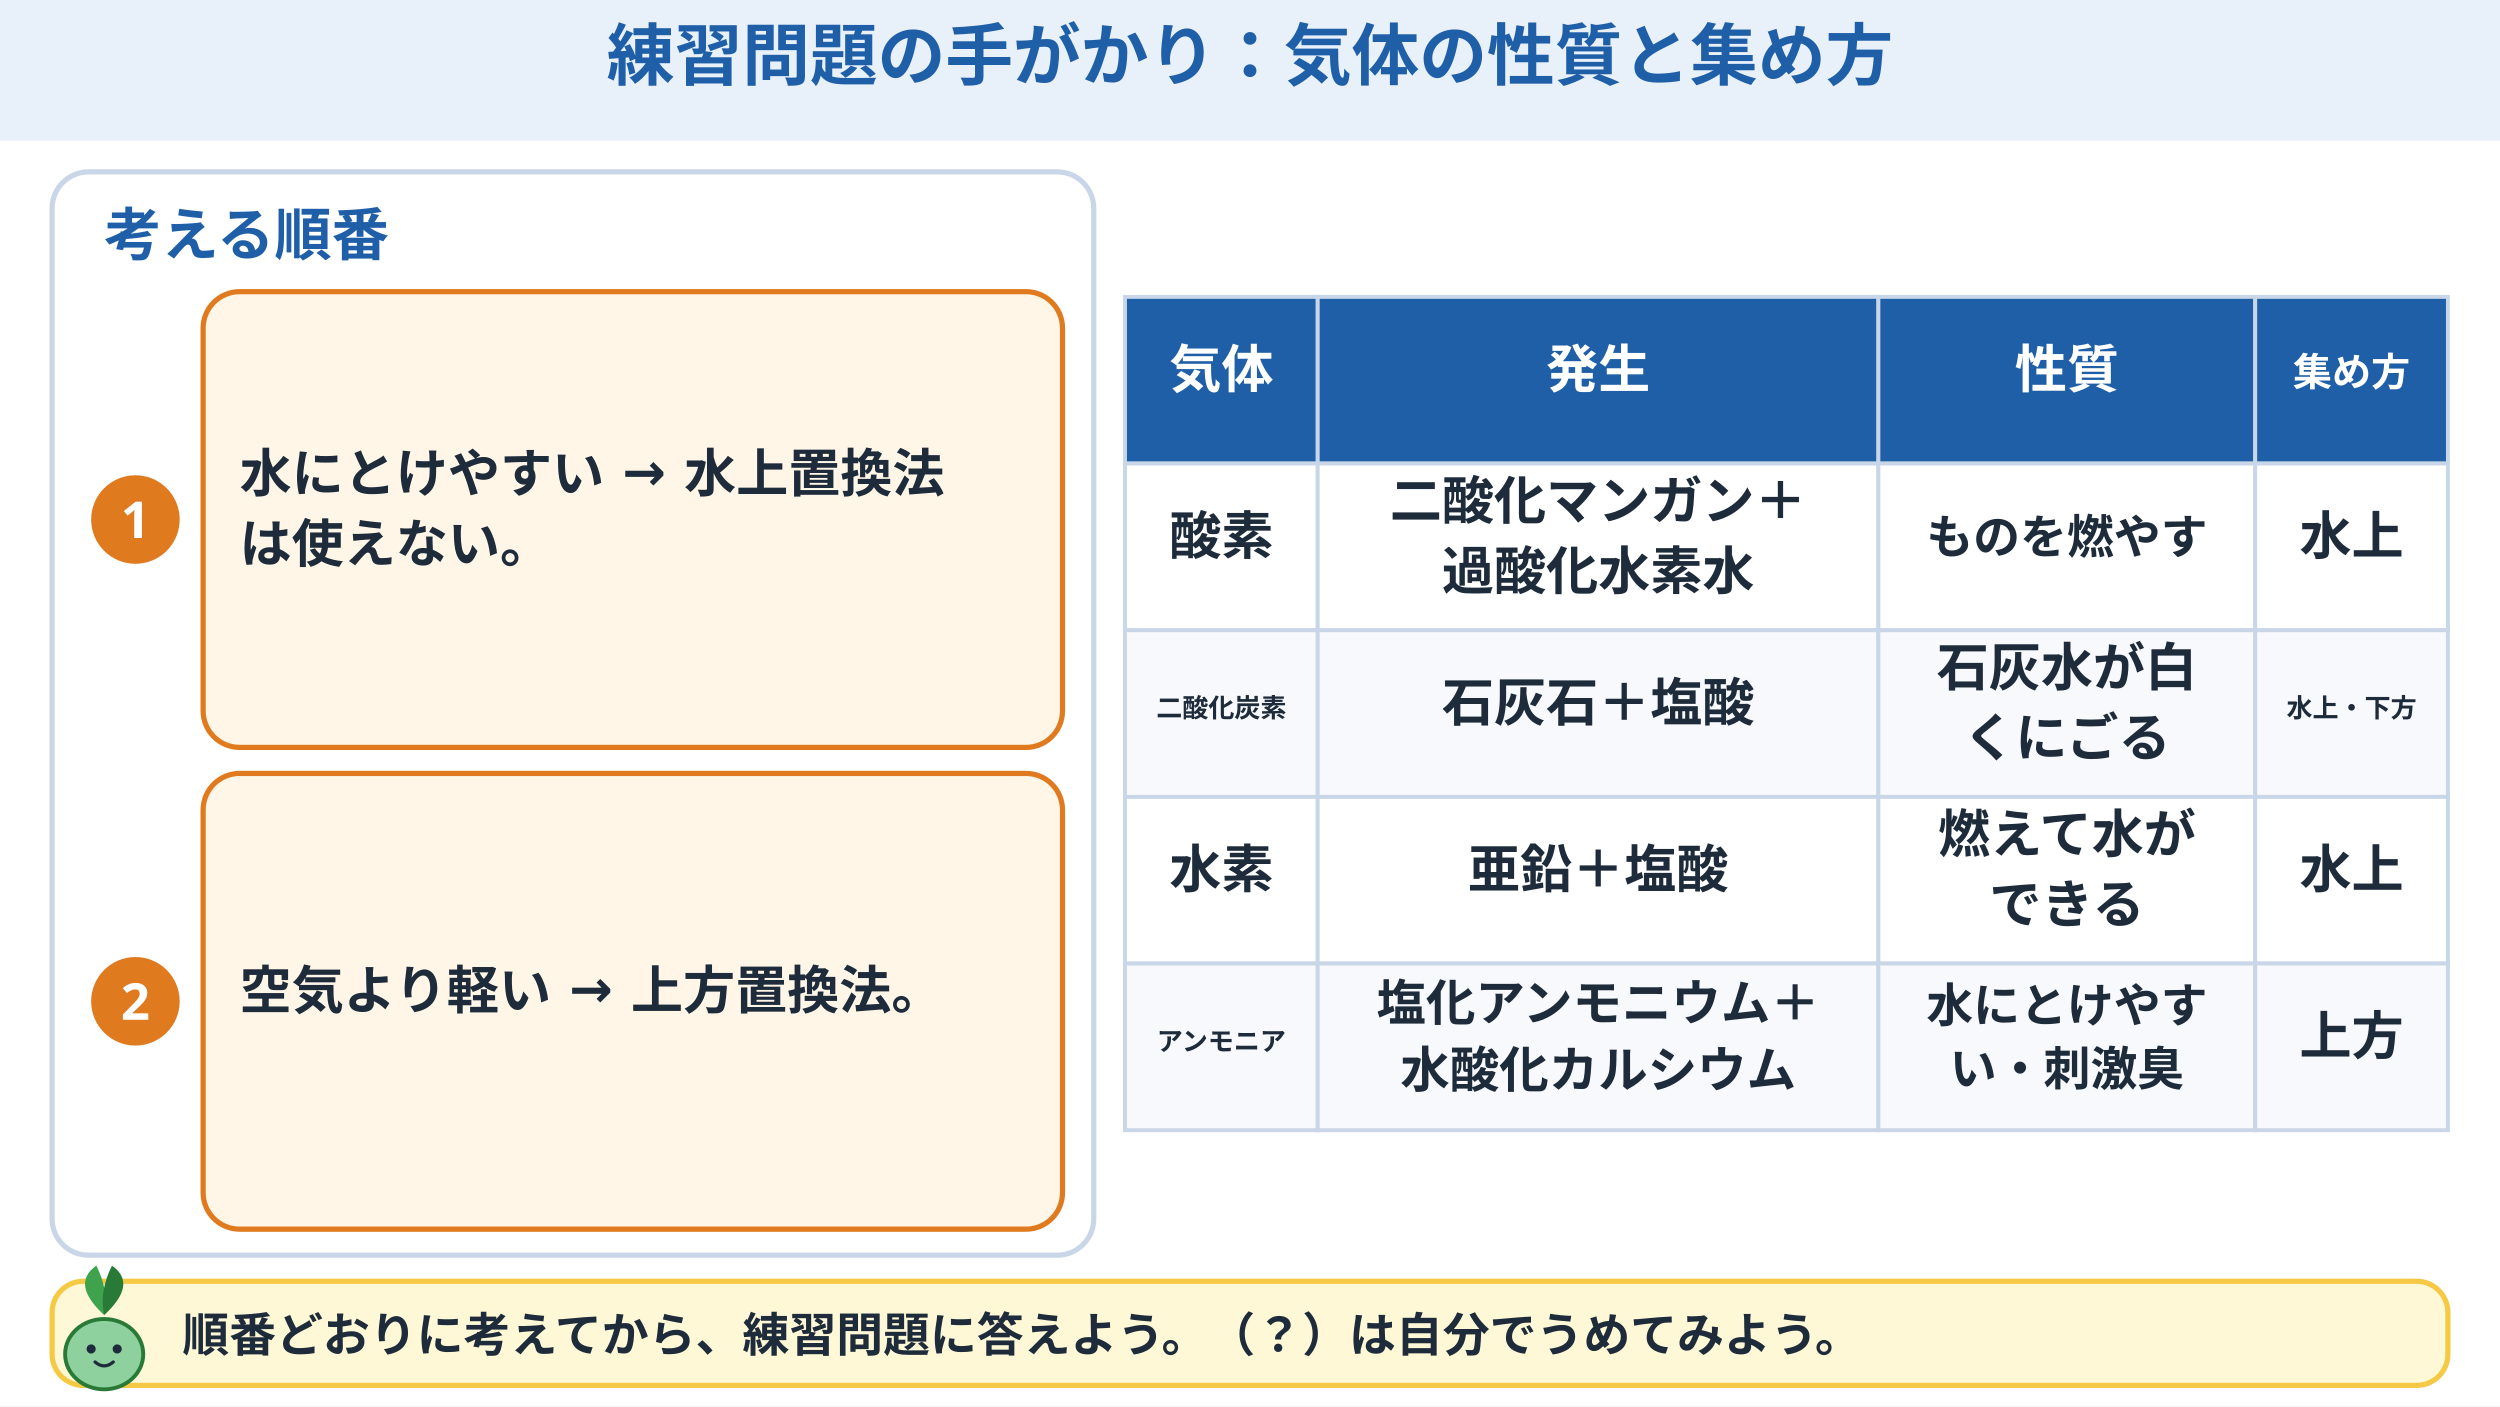
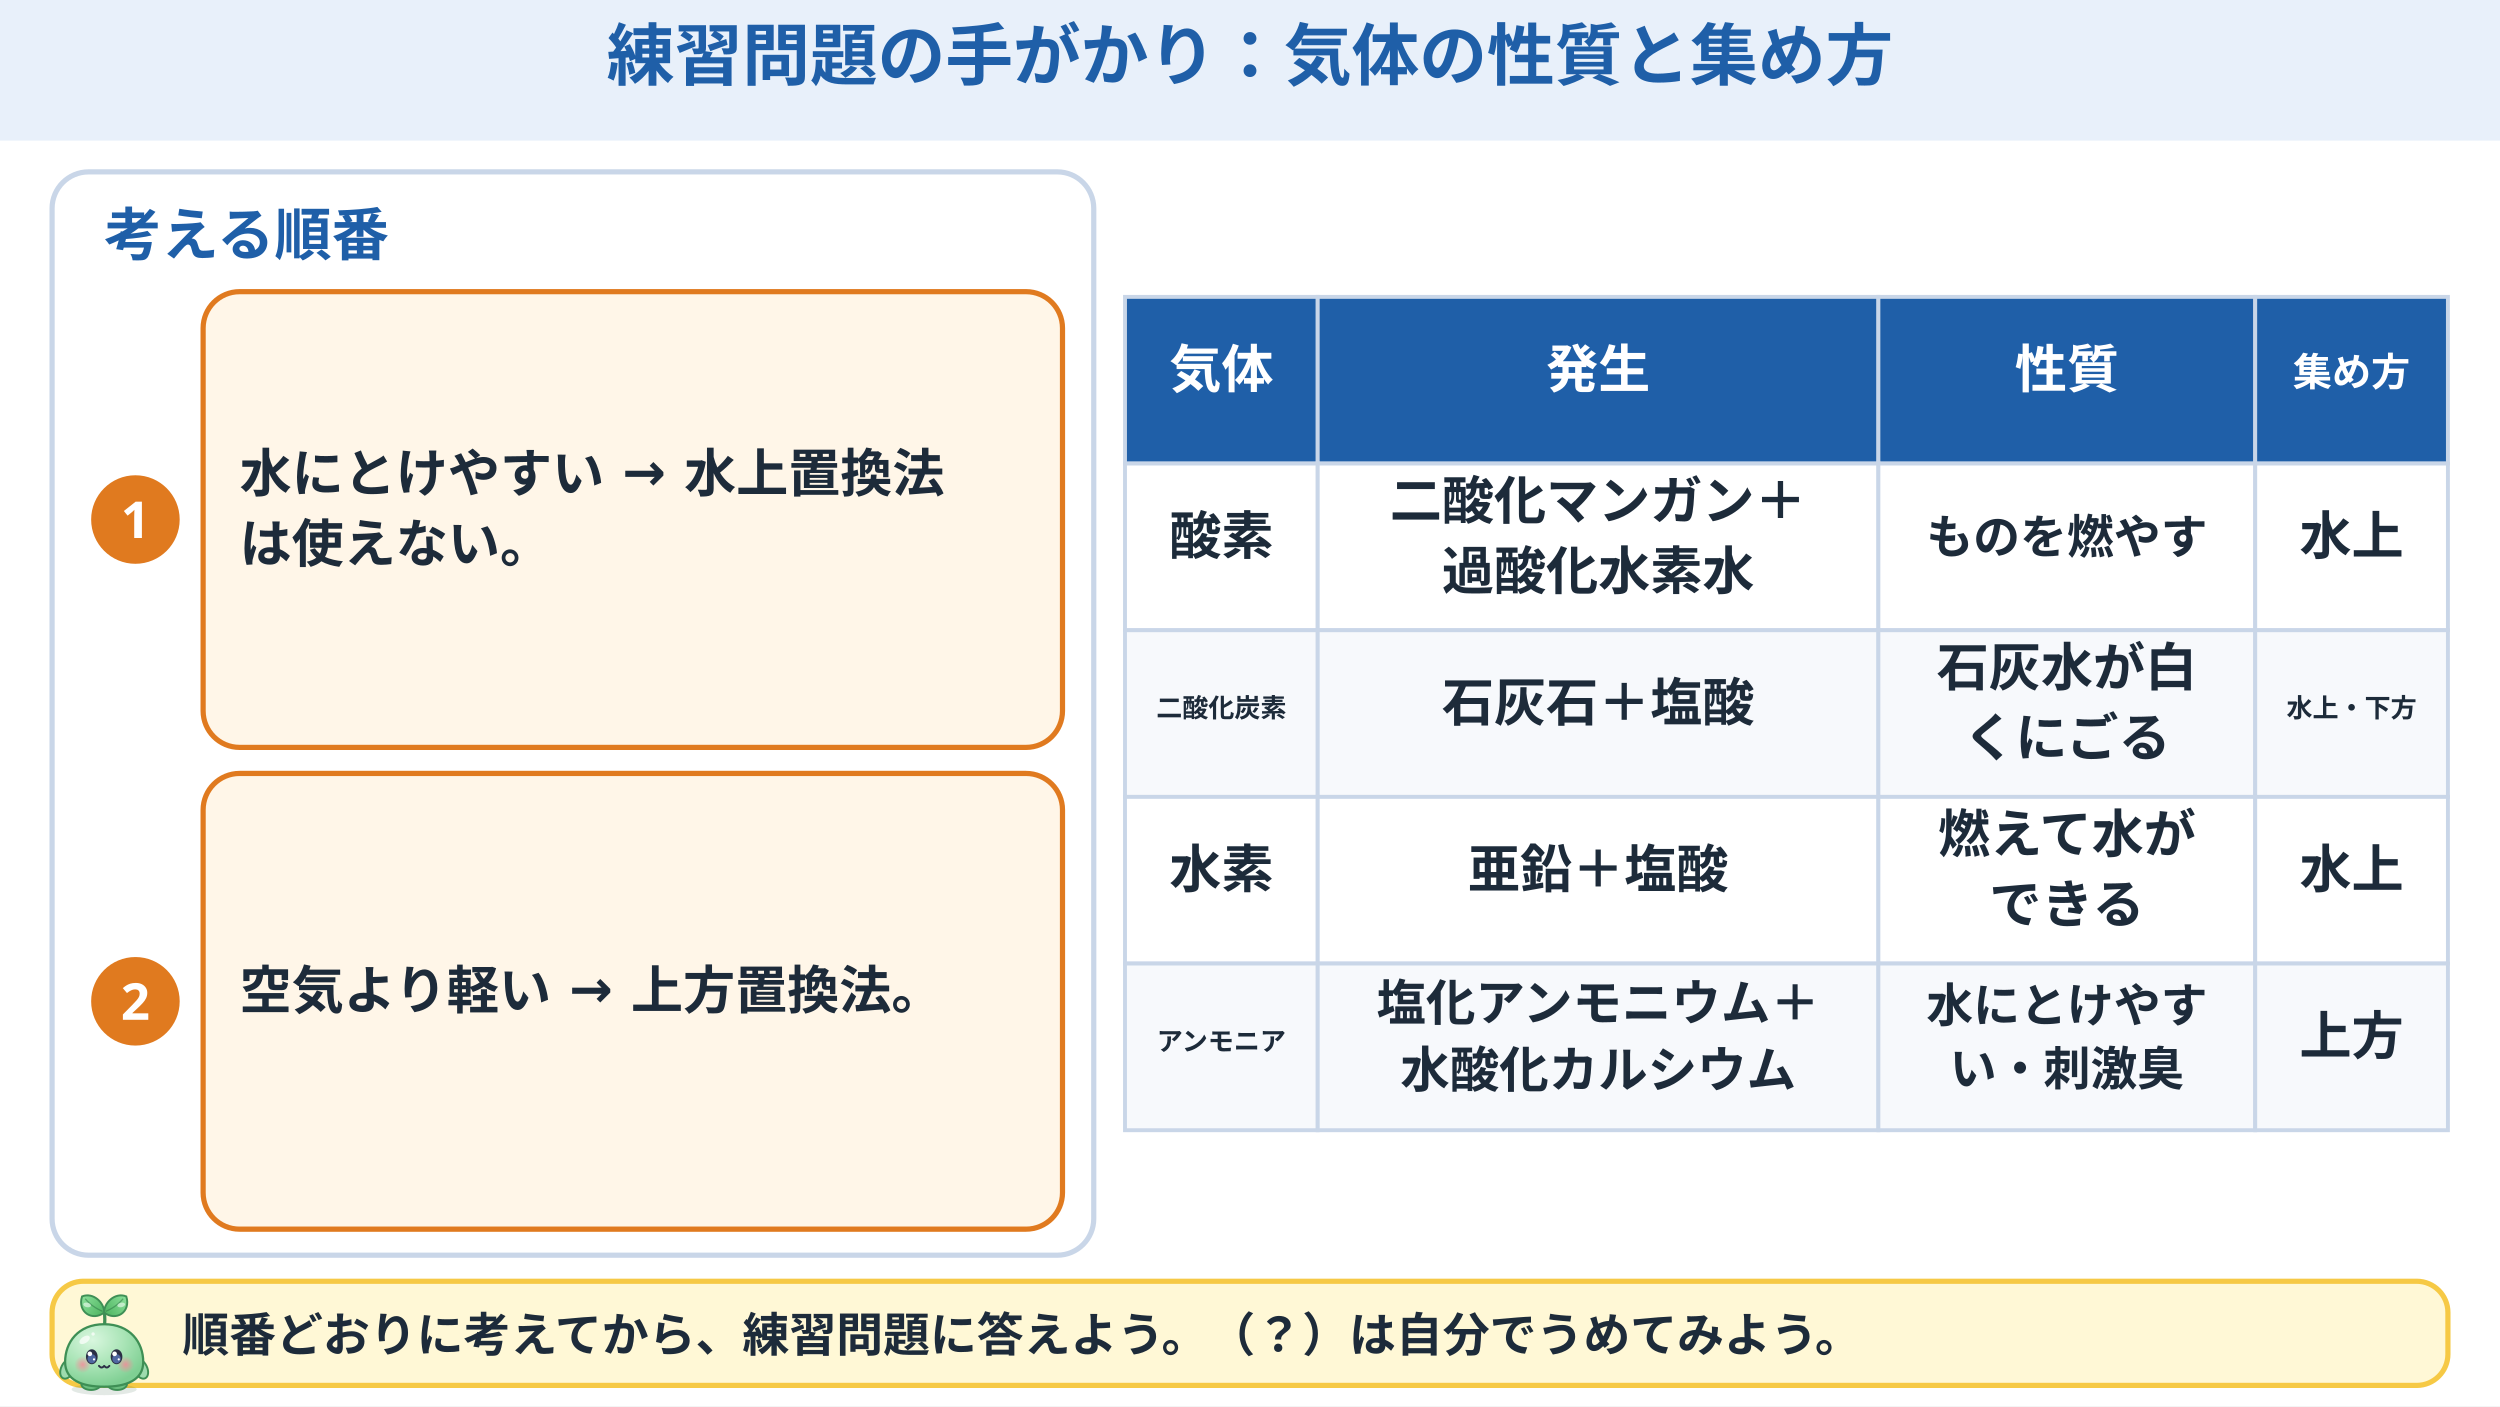
<svg xmlns="http://www.w3.org/2000/svg" viewBox="0 0 960 540" width="960" height="540" font-family="&quot;Hiragino Sans&quot;,&quot;Hiragino Kaku Gothic ProN&quot;,&quot;Noto Sans JP&quot;,&quot;Yu Gothic&quot;,sans-serif" role="img" aria-label="練習問題の手がかり：気体の性質と集め方">
  <rect width="960" height="540" fill="#ffffff" />
  <rect x="0.0" y="0.0" width="960.0" height="54.0" rx="0" fill="#e8f0fa" />
  <text x="480.0" y="30.6" font-size="26" font-weight="800" fill="#1f5fa8" text-anchor="middle" data-box="title">練習問題の手がかり：気体の性質と集め方</text>
  <rect x="20.0" y="66.0" width="400.0" height="416.0" rx="14" fill="#fff" stroke="#c9d6e8" stroke-width="2" />
  <text x="40.0" y="98.0" font-size="22" font-weight="800" fill="#1f5fa8" text-anchor="start">考える順番</text>
  <circle cx="52.0" cy="199.5" r="17.0" fill="#e07a1f" />
  <text x="52.0" y="206.6" font-size="19.55" font-weight="800" fill="#fff" text-anchor="middle">1</text>
  <g data-id="b6">
    <rect x="78.0" y="112.0" width="330.0" height="175.0" rx="14" fill="#fff6e8" stroke="#e07a1f" stroke-width="2" />
    <text x="92.0" y="188.9" font-size="20" font-weight="700" fill="#1d2b3a" text-anchor="start" data-box="b6">水にとけやすい → 水上置換法</text>
    <text x="92.0" y="215.9" font-size="20" font-weight="700" fill="#1d2b3a" text-anchor="start" data-box="b6">は使えない。</text>
  </g>
  <circle cx="52.0" cy="384.5" r="17.0" fill="#e07a1f" />
  <text x="52.0" y="391.6" font-size="19.55" font-weight="800" fill="#fff" text-anchor="middle">2</text>
  <g data-id="b13">
    <rect x="78.0" y="297.0" width="330.0" height="175.0" rx="14" fill="#fff6e8" stroke="#e07a1f" stroke-width="2" />
    <text x="92.0" y="387.4" font-size="20" font-weight="700" fill="#1d2b3a" text-anchor="start" data-box="b13">空気より軽い → 上方置換法。</text>
  </g>
  <rect x="432.0" y="114.0" width="74.0" height="64.0" rx="0" fill="#1f5fa8" stroke="#c9d6e8" stroke-width="1.5" />
  <text x="469.0" y="148.9" font-size="20" font-weight="700" fill="#fff" text-anchor="middle" data-box="t00">気体</text>
  <rect x="506.0" y="114.0" width="215.3" height="64.0" rx="0" fill="#1f5fa8" stroke="#c9d6e8" stroke-width="1.5" />
  <text x="613.7" y="148.9" font-size="20" font-weight="700" fill="#fff" text-anchor="middle" data-box="t01">発生</text>
  <rect x="721.3" y="114.0" width="144.7" height="64.0" rx="0" fill="#1f5fa8" stroke="#c9d6e8" stroke-width="1.5" />
  <text x="793.7" y="148.9" font-size="20" font-weight="700" fill="#fff" text-anchor="middle" data-box="t02">性質</text>
  <rect x="866.0" y="114.0" width="74.0" height="64.0" rx="0" fill="#1f5fa8" stroke="#c9d6e8" stroke-width="1.5" />
  <text x="903.0" y="148.2" font-size="15" font-weight="700" fill="#fff" text-anchor="middle" data-box="t03">集め方</text>
  <rect x="432.0" y="178.0" width="74.0" height="64.0" rx="0" fill="#fff" stroke="#c9d6e8" stroke-width="1.5" />
  <text x="469.0" y="212.9" font-size="20" font-weight="700" fill="#1d2b3a" text-anchor="middle" data-box="t10">酸素</text>
  <rect x="506.0" y="178.0" width="215.3" height="64.0" rx="0" fill="#fff" stroke="#c9d6e8" stroke-width="1.5" />
  <text x="613.7" y="199.4" font-size="20" font-weight="700" fill="#1d2b3a" text-anchor="middle" data-box="t11">二酸化マンガン＋</text>
  <text x="613.7" y="226.4" font-size="20" font-weight="700" fill="#1d2b3a" text-anchor="middle" data-box="t11">過酸化水素水</text>
  <rect x="721.3" y="178.0" width="144.7" height="64.0" rx="0" fill="#fff" stroke="#c9d6e8" stroke-width="1.5" />
  <text x="793.7" y="212.6" font-size="18" font-weight="700" fill="#1d2b3a" text-anchor="middle" data-box="t12">ものを燃やす</text>
  <rect x="866.0" y="178.0" width="74.0" height="64.0" rx="0" fill="#fff" stroke="#c9d6e8" stroke-width="1.5" />
  <text x="903.0" y="212.9" font-size="20" font-weight="700" fill="#1d2b3a" text-anchor="middle" data-box="t13">水上</text>
  <rect x="432.0" y="242.0" width="74.0" height="64.0" rx="0" fill="#f7f9fc" stroke="#c9d6e8" stroke-width="1.5" />
  <text x="469.0" y="275.4" font-size="10" font-weight="700" fill="#1d2b3a" text-anchor="middle" data-box="t20">二酸化炭素</text>
  <rect x="506.0" y="242.0" width="215.3" height="64.0" rx="0" fill="#f7f9fc" stroke="#c9d6e8" stroke-width="1.5" />
  <text x="613.7" y="276.9" font-size="20" font-weight="700" fill="#1d2b3a" text-anchor="middle" data-box="t21">石灰石＋塩酸</text>
  <rect x="721.3" y="242.0" width="144.7" height="64.0" rx="0" fill="#f7f9fc" stroke="#c9d6e8" stroke-width="1.5" />
  <text x="793.7" y="263.4" font-size="20" font-weight="700" fill="#1d2b3a" text-anchor="middle" data-box="t22">石灰水が白</text>
  <text x="793.7" y="290.4" font-size="20" font-weight="700" fill="#1d2b3a" text-anchor="middle" data-box="t22">くにごる</text>
  <rect x="866.0" y="242.0" width="74.0" height="64.0" rx="0" fill="#f7f9fc" stroke="#c9d6e8" stroke-width="1.5" />
  <text x="903.0" y="275.4" font-size="10" font-weight="700" fill="#1d2b3a" text-anchor="middle" data-box="t23">水上・下方</text>
  <rect x="432.0" y="306.0" width="74.0" height="64.0" rx="0" fill="#fff" stroke="#c9d6e8" stroke-width="1.5" />
  <text x="469.0" y="340.9" font-size="20" font-weight="700" fill="#1d2b3a" text-anchor="middle" data-box="t30">水素</text>
  <rect x="506.0" y="306.0" width="215.3" height="64.0" rx="0" fill="#fff" stroke="#c9d6e8" stroke-width="1.5" />
  <text x="613.7" y="340.9" font-size="20" font-weight="700" fill="#1d2b3a" text-anchor="middle" data-box="t31">亜鉛＋塩酸</text>
  <rect x="721.3" y="306.0" width="144.7" height="64.0" rx="0" fill="#fff" stroke="#c9d6e8" stroke-width="1.5" />
  <text x="793.7" y="327.4" font-size="20" font-weight="700" fill="#1d2b3a" text-anchor="middle" data-box="t32">燃えて水が</text>
  <text x="793.7" y="354.4" font-size="20" font-weight="700" fill="#1d2b3a" text-anchor="middle" data-box="t32">できる</text>
  <rect x="866.0" y="306.0" width="74.0" height="64.0" rx="0" fill="#fff" stroke="#c9d6e8" stroke-width="1.5" />
  <text x="903.0" y="340.9" font-size="20" font-weight="700" fill="#1d2b3a" text-anchor="middle" data-box="t33">水上</text>
  <rect x="432.0" y="370.0" width="74.0" height="64.0" rx="0" fill="#f7f9fc" stroke="#c9d6e8" stroke-width="1.5" />
  <text x="469.0" y="403.4" font-size="10" font-weight="700" fill="#1d2b3a" text-anchor="middle" data-box="t40">アンモニア</text>
  <rect x="506.0" y="370.0" width="215.3" height="64.0" rx="0" fill="#f7f9fc" stroke="#c9d6e8" stroke-width="1.5" />
  <text x="613.7" y="391.9" font-size="19" font-weight="700" fill="#1d2b3a" text-anchor="middle" data-box="t41">塩化アンモニウム＋</text>
  <text x="613.7" y="417.6" font-size="19" font-weight="700" fill="#1d2b3a" text-anchor="middle" data-box="t41">水酸化カルシウム</text>
  <rect x="721.3" y="370.0" width="144.7" height="64.0" rx="0" fill="#f7f9fc" stroke="#c9d6e8" stroke-width="1.5" />
  <text x="793.7" y="392.5" font-size="18" font-weight="700" fill="#1d2b3a" text-anchor="middle" data-box="t42">水にとけやす</text>
  <text x="793.7" y="416.8" font-size="18" font-weight="700" fill="#1d2b3a" text-anchor="middle" data-box="t42">い・刺激臭</text>
  <rect x="866.0" y="370.0" width="74.0" height="64.0" rx="0" fill="#f7f9fc" stroke="#c9d6e8" stroke-width="1.5" />
  <text x="903.0" y="404.9" font-size="20" font-weight="700" fill="#1d2b3a" text-anchor="middle" data-box="t43">上方</text>
  <rect x="20.0" y="492.0" width="920.0" height="40.0" rx="12" fill="#fff8d6" stroke="#f6c945" stroke-width="2" />
  <text x="70.0" y="519.0" font-size="18" font-weight="700" fill="#1d2b3a" text-anchor="start">順番どおりに考えてから、練習問題に答えよう。（？）は自分でうめてみよう。</text>
-   <g transform="translate(40,520) scale(0.5)">
-     <path d="M0,-30 Q-26,-54 -6,-68 Q4,-48 0,-30Z" fill="#3fa34d" />
-     <path d="M0,-30 Q26,-54 6,-68 Q-4,-48 0,-30Z" fill="#2a7a37" />
-     <ellipse cx="0" cy="0" rx="30" ry="27" fill="#8fd19e" stroke="#2a7a37" stroke-width="3" />
-     <circle cx="-10" cy="-4" r="3.5" fill="#1d2b3a" />
-     <circle cx="10" cy="-4" r="3.5" fill="#1d2b3a" />
-     <path d="M-7,6 Q0,12 7,6" fill="none" stroke="#1d2b3a" stroke-width="2.5" stroke-linecap="round" />
+   <defs>
+     <radialGradient id="nb1b" cx="35%" cy="25%" r="75%">
+       <stop offset="0" stop-color="#d9f7df" />
+       <stop offset=".55" stop-color="#a9e4b6" />
+       <stop offset="1" stop-color="#7fcf93" />
+     </radialGradient>
+     <linearGradient id="nb1l" x1="0" y1="1" x2="0" y2="0">
+       <stop offset="0" stop-color="#4fb562" />
+       <stop offset="1" stop-color="#8be09a" />
+     </linearGradient>
+     <radialGradient id="nb1c">
+       <stop offset="0" stop-color="#ff8096" stop-opacity=".75" />
+       <stop offset="1" stop-color="#ff8096" stop-opacity="0" />
+     </radialGradient>
+   </defs>
+   <g transform="translate(40,520) scale(0.25)">
+     <ellipse cx="0" cy="54" rx="50" ry="9" fill="#285a3c" fill-opacity=".13" />
+     <ellipse cx="-20" cy="46" rx="15" ry="9" fill="#6cbf80" stroke="#3e8f55" stroke-width="3" />
+     <ellipse cx="20" cy="46" rx="15" ry="9" fill="#6cbf80" stroke="#3e8f55" stroke-width="3" />
+     <g transform="rotate(0 0 -44)">
+       <path d="M0,-38 Q2,-54 0,-66" fill="none" stroke="#3e8f55" stroke-width="5" stroke-linecap="round" />
+       <g transform="translate(0,-64) rotate(-54)">
+         <path d="M0,0 C-22,-6 -24,-34 0,-42 C16,-32 12,-8 0,0Z" fill="url(#nb1l)" stroke="#3e8f55" stroke-width="3" />
+         <path d="M0,-3 Q-4,-20 0,-36" fill="none" stroke="#2e7846" stroke-opacity=".55" stroke-width="2" />
+         <ellipse cx="-6" cy="-28" rx="3.5" ry="6" fill="#fff" fill-opacity=".55" transform="rotate(-23 -6 -28)" />
+       </g>
+       <g transform="translate(0,-64) rotate(54)">
+         <path d="M0,0 C22,-6 24,-34 0,-42 C-16,-32 -12,-8 0,0Z" fill="url(#nb1l)" stroke="#3e8f55" stroke-width="3" />
+         <path d="M0,-3 Q4,-20 0,-36" fill="none" stroke="#2e7846" stroke-opacity=".55" stroke-width="2" />
+         <ellipse cx="6" cy="-28" rx="3.5" ry="6" fill="#fff" fill-opacity=".55" transform="rotate(23 6 -28)" />
+       </g>
+     </g>
+     <ellipse cx="0" cy="14" rx="10" ry="16" fill="#9edbae" stroke="#3e8f55" stroke-width="3" transform="translate(-50,10) rotate(26)" />
+     <ellipse cx="0" cy="14" rx="10" ry="16" fill="#9edbae" stroke="#3e8f55" stroke-width="3" transform="translate(50,10) rotate(-26)" />
+     <path d="M0,-46 C40,-46 60,-18 60,12 C60,40 34,50 0,50 C-34,50 -60,40 -60,12 C-60,-18 -40,-46 0,-46Z" fill="url(#nb1b)" stroke="#3e8f55" stroke-width="3.5" />
+     <ellipse cx="-30" cy="-22" rx="9" ry="5" fill="#fff" fill-opacity=".7" transform="rotate(-34 -30 -22)" />
+     <circle cx="-17" cy="-31" r="2.6" fill="#fff" fill-opacity=".7" />
+     <circle cx="-33" cy="16" r="13" fill="url(#nb1c)" />
+     <circle cx="33" cy="16" r="13" fill="url(#nb1c)" />
+     <ellipse cx="-19" cy="4" rx="9" ry="11.5" fill="#2b2f45" />
+     <ellipse cx="-19.0" cy="7.0" rx="6.5" ry="7.0" fill="#6e96eb" fill-opacity=".55" />
+     <circle cx="-22" cy="-0.5" r="3.6" fill="#fff" />
+     <circle cx="-15.6" cy="8.0" r="1.7" fill="#fff" />
+     <ellipse cx="19" cy="4" rx="9" ry="11.5" fill="#2b2f45" />
+     <ellipse cx="19.0" cy="7.0" rx="6.5" ry="7.0" fill="#6e96eb" fill-opacity=".55" />
+     <circle cx="16" cy="-0.5" r="3.6" fill="#fff" />
+     <circle cx="22.4" cy="8.0" r="1.7" fill="#fff" />
+     <path d="M-8,18 Q-4,23 0,18 Q4,23 8,18" fill="none" stroke="#2b2f45" stroke-width="3" stroke-linecap="round" stroke-linejoin="round" />
  </g>
</svg>
